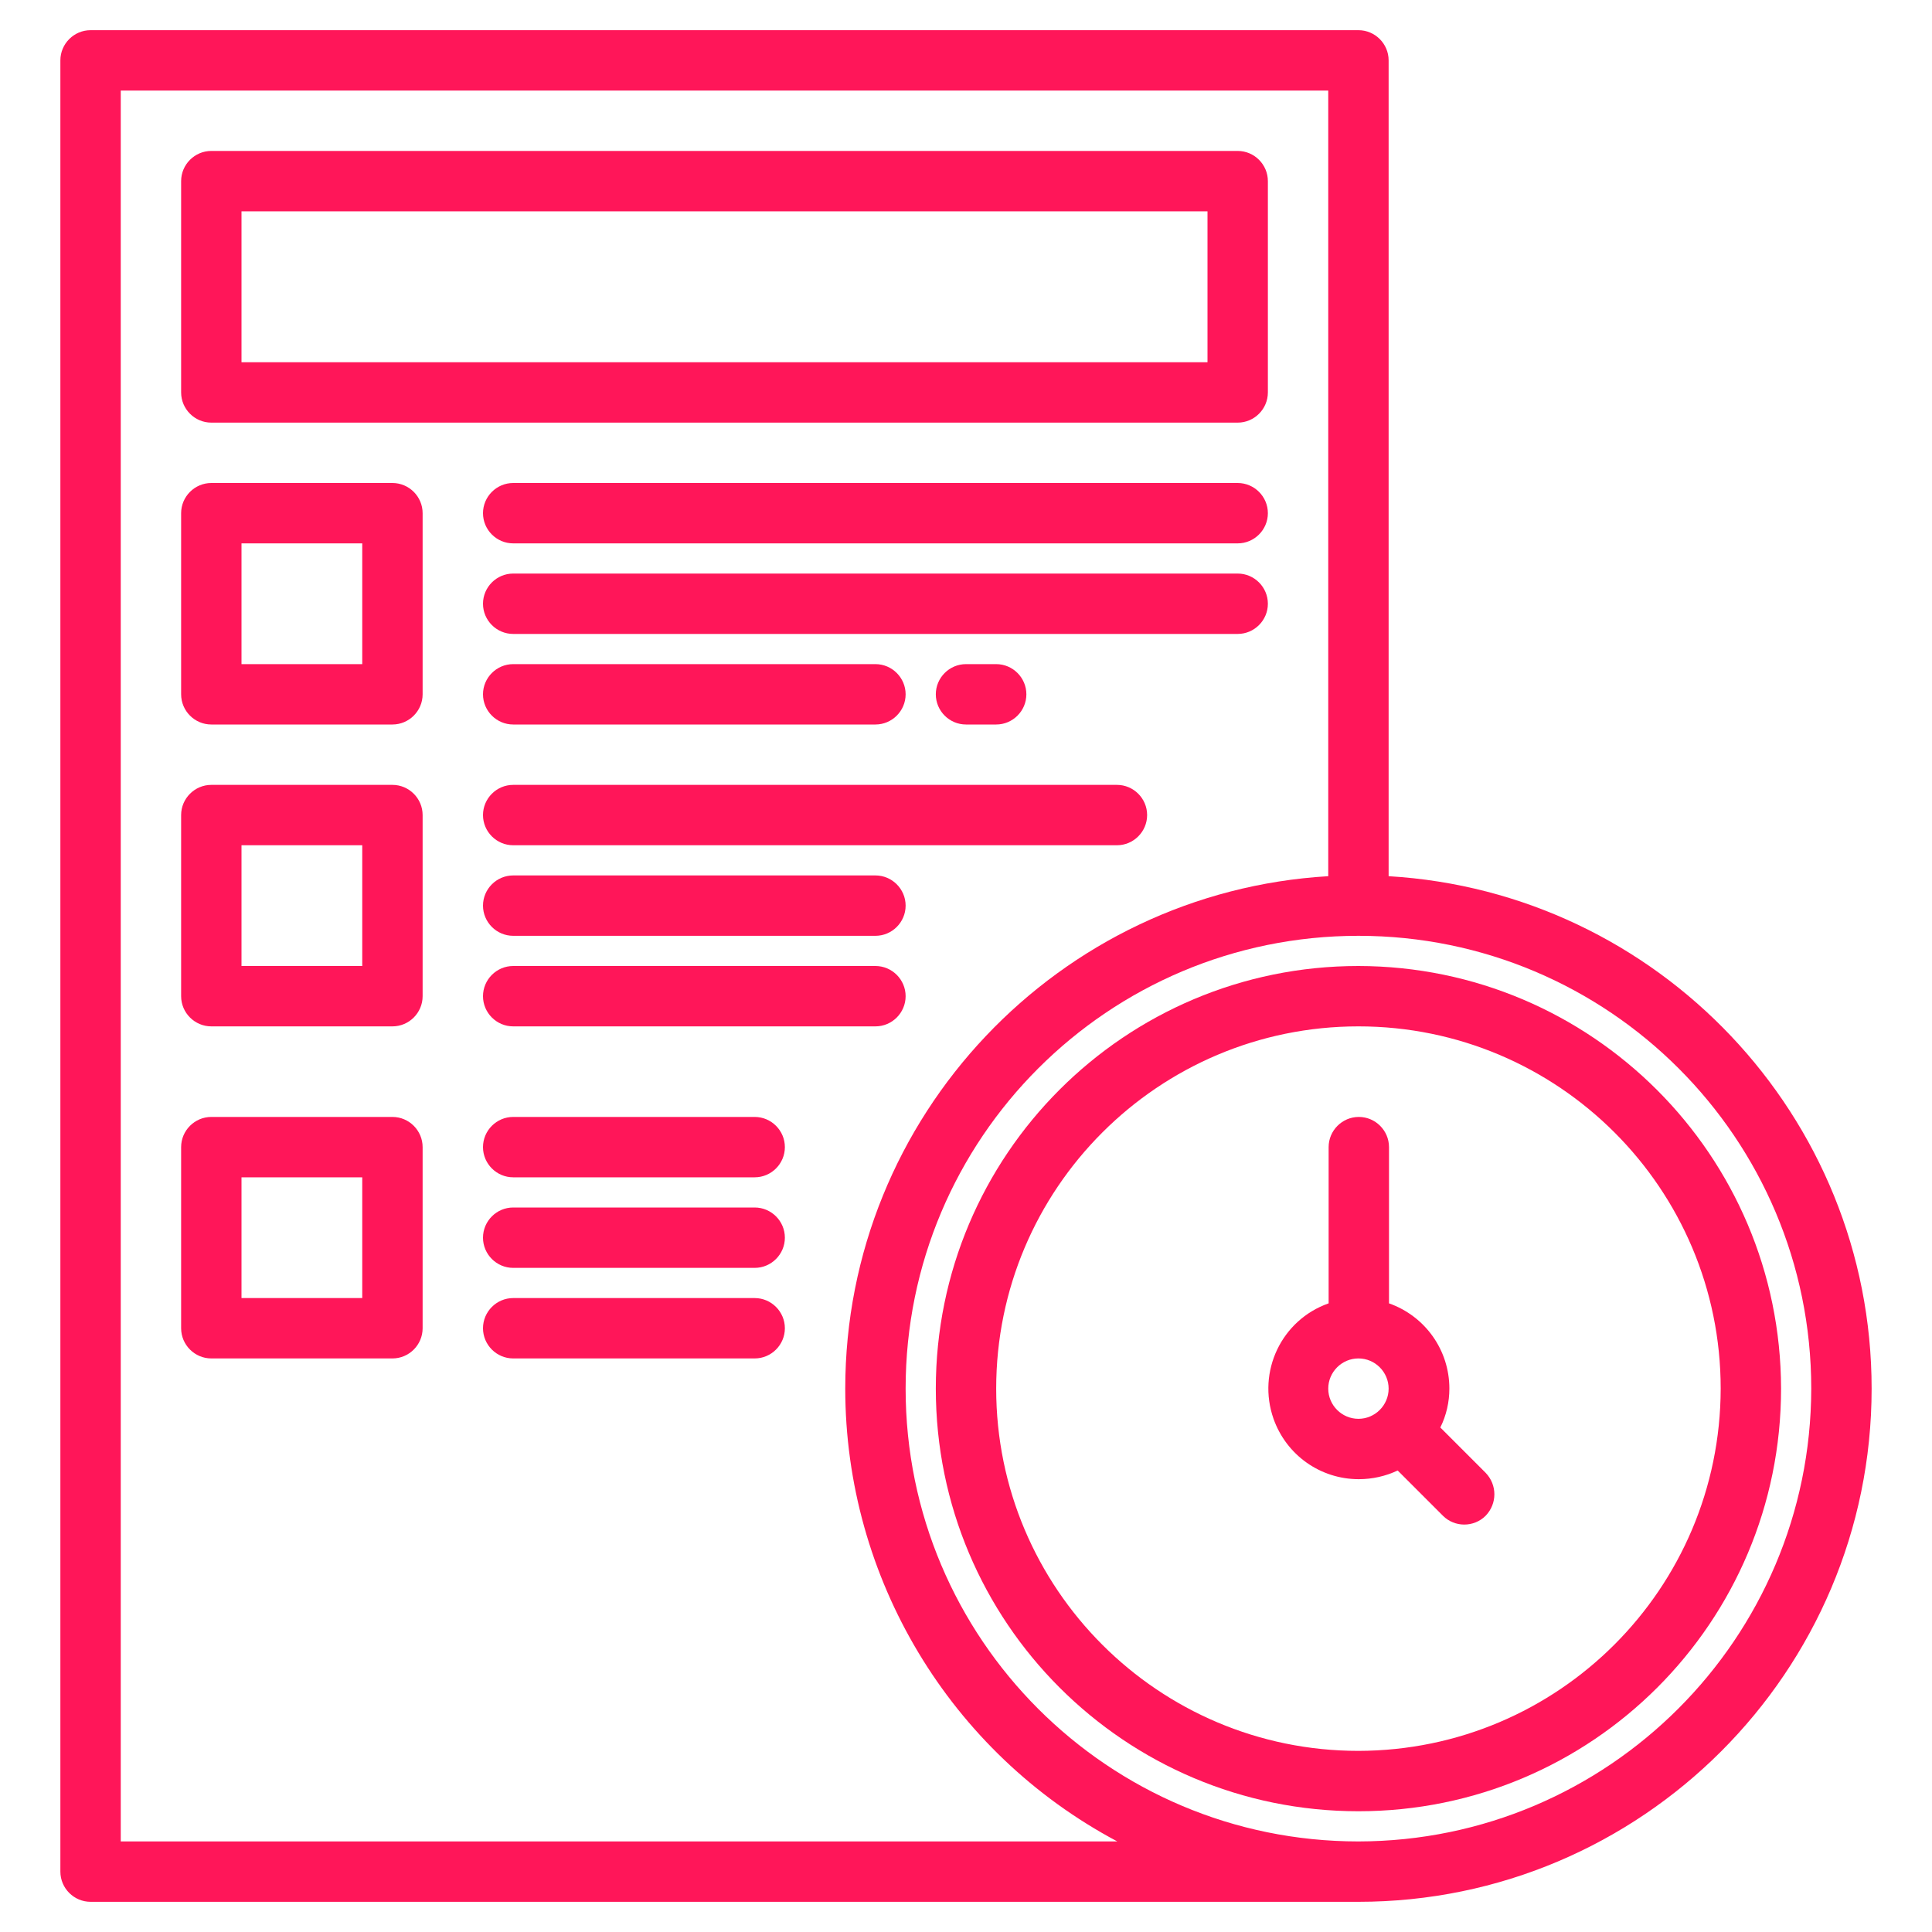
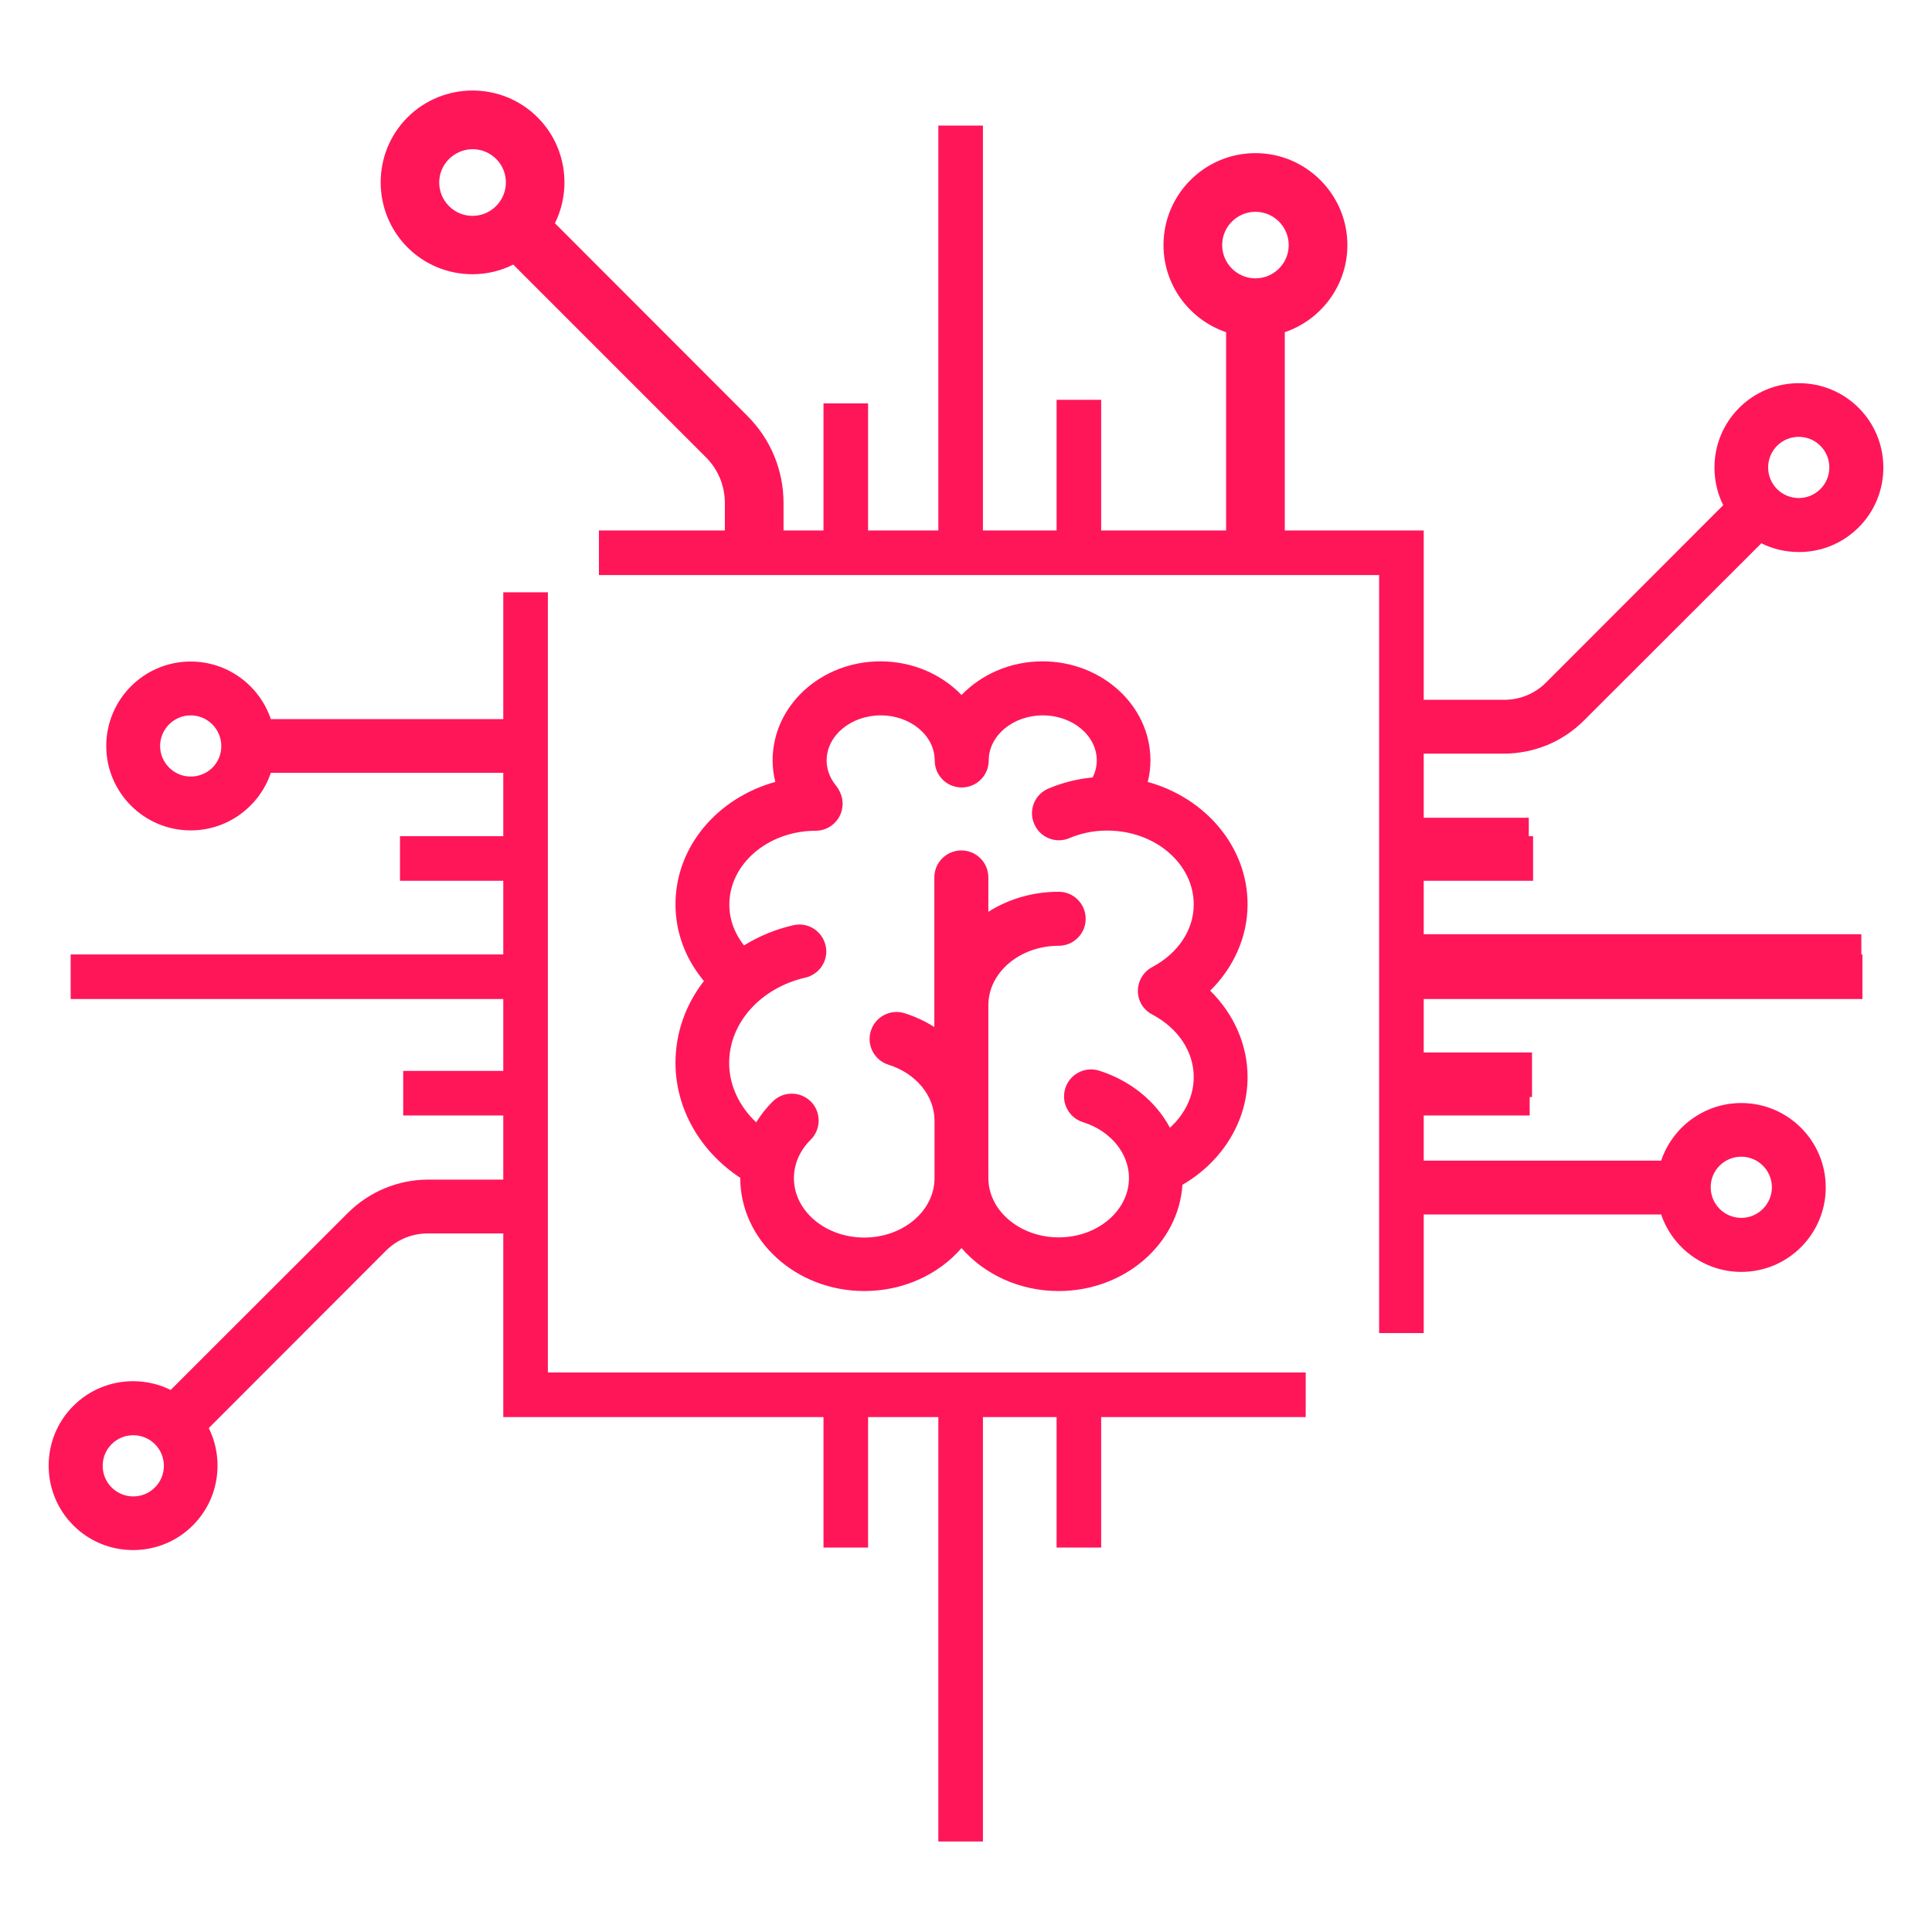
- <svg xmlns="http://www.w3.org/2000/svg" version="1.1" id="Layer_1" x="0px" y="0px" viewBox="-243 245 512 512" style="enable-background:new -243 245 512 512;" xml:space="preserve">
+ <svg xmlns="http://www.w3.org/2000/svg" version="1.1" id="Layer_1" x="0px" y="0px" viewBox="0 0 1080 1080" style="enable-background:new 0 0 1080 1080;" xml:space="preserve">
  <style type="text/css">
	.st0{fill:#FF1659;}
+ 	.st1{fill:none;stroke:#FF1659;stroke-width:24.923;stroke-miterlimit:10;}
+ 	.st2{fill:none;stroke:#FF1659;stroke-width:4;stroke-miterlimit:10;}
+ 	.st3{fill:none;stroke:#FF1659;stroke-width:20;stroke-miterlimit:10;}
</style>
  <g>
-     <path class="st0" d="M125,477.2V261c0-4.4-3.6-8-8-8h-336c-4.4,0-8,3.6-8,8v480c0,4.4,3.6,8,8,8h336c75,0,136-61,136-136   C253,540.7,196.3,481.4,125,477.2z M-211,733V269h320v208.2C37.7,481.4-19,540.7-19,613c0,50.2,27.7,96.4,72.1,120H-211z M117,733   C50.7,733-3,679.3-3,613s53.7-120,120-120s120,53.7,120,120C236.9,679.2,183.2,732.9,117,733z" />
-     <path class="st0" d="M117,501C55.1,501,5,551.1,5,613s50.1,112,112,112s112-50.1,112-112C228.9,551.2,178.8,501.1,117,501z    M117,709c-53,0-96-43-96-96s43-96,96-96s96,43,96,96C212.9,666,170,708.9,117,709z" />
-     <path class="st0" d="M150.7,635.3l-12-12c1.6-3.2,2.4-6.8,2.4-10.3c0-10.2-6.4-19.2-16-22.6V549c0-4.4-3.6-8-8-8s-8,3.6-8,8v41.4   c-12.5,4.4-19,18.1-14.6,30.6c3.4,9.6,12.4,16,22.6,16c3.6,0,7.1-0.8,10.3-2.3l12,12c3.1,3.1,8.2,3.1,11.3,0   C153.8,643.5,153.8,638.5,150.7,635.3z M117,621c-4.4,0-8-3.6-8-8s3.6-8,8-8c4.4,0,8,3.6,8,8S121.4,621,117,621z" />
-     <path class="st0" d="M-187,357H85c4.4,0,8-3.6,8-8v-56c0-4.4-3.6-8-8-8h-272c-4.4,0-8,3.6-8,8v56C-195,353.4-191.4,357-187,357z    M-179,301H77v40h-256V301z" />
-     <path class="st0" d="M-139,373h-48c-4.4,0-8,3.6-8,8v48c0,4.4,3.6,8,8,8h48c4.4,0,8-3.6,8-8v-48C-131,376.6-134.6,373-139,373z    M-147,421h-32v-32h32V421z" />
-     <path class="st0" d="M85,373h-192c-4.4,0-8,3.6-8,8s3.6,8,8,8H85c4.4,0,8-3.6,8-8S89.4,373,85,373z" />
-     <path class="st0" d="M85,397h-192c-4.4,0-8,3.6-8,8s3.6,8,8,8H85c4.4,0,8-3.6,8-8S89.4,397,85,397z" />
-     <path class="st0" d="M-107,437h96c4.4,0,8-3.6,8-8s-3.6-8-8-8h-96c-4.4,0-8,3.6-8,8S-111.4,437-107,437z" />
-     <path class="st0" d="M-139,453h-48c-4.4,0-8,3.6-8,8v48c0,4.4,3.6,8,8,8h48c4.4,0,8-3.6,8-8v-48C-131,456.6-134.6,453-139,453z    M-147,501h-32v-32h32V501z" />
-     <path class="st0" d="M53,453h-160c-4.4,0-8,3.6-8,8s3.6,8,8,8H53c4.4,0,8-3.6,8-8S57.4,453,53,453z" />
-     <path class="st0" d="M-11,477h-96c-4.4,0-8,3.6-8,8s3.6,8,8,8h96c4.4,0,8-3.6,8-8S-6.6,477-11,477z" />
-     <path class="st0" d="M-11,501h-96c-4.4,0-8,3.6-8,8c0,4.4,3.6,8,8,8h96c4.4,0,8-3.6,8-8S-6.6,501-11,501z" />
-     <path class="st0" d="M-139,541h-48c-4.4,0-8,3.6-8,8v48c0,4.4,3.6,8,8,8h48c4.4,0,8-3.6,8-8v-48C-131,544.6-134.6,541-139,541z    M-147,589h-32v-32h32V589z" />
-     <path class="st0" d="M-43,541h-64c-4.4,0-8,3.6-8,8s3.6,8,8,8h64c4.4,0,8-3.6,8-8S-38.6,541-43,541z" />
-     <path class="st0" d="M-43,565h-64c-4.4,0-8,3.6-8,8s3.6,8,8,8h64c4.4,0,8-3.6,8-8S-38.6,565-43,565z" />
-     <path class="st0" d="M-43,589h-64c-4.4,0-8,3.6-8,8s3.6,8,8,8h64c4.4,0,8-3.6,8-8S-38.6,589-43,589z" />
-     <path class="st0" d="M21,437c4.4,0,8-3.6,8-8s-3.6-8-8-8h-8c-4.4,0-8,3.6-8,8s3.6,8,8,8H21z" />
+     <g>
+       <g>
+         <path class="st0" d="M885.5,402.7l99.1-99c6.4,3.2,13.6,4.9,21,4.9c12.6,0,24.5-4.9,33.4-13.8c8.9-8.9,13.8-20.8,13.8-33.4     c0-12.6-4.9-24.5-13.8-33.4c-8.9-8.9-20.8-13.8-33.4-13.8c-12.6,0-24.5,4.9-33.4,13.8c-8.9,8.9-13.8,20.8-13.8,33.4     c0,7.4,1.7,14.6,4.9,21l-99,99.1c-6.3,6.3-14.6,9.7-23.5,9.7h-45.1v30.1h45.1C857.6,421.2,873.5,414.7,885.5,402.7z M993.4,249.2     c3.2-3.2,7.5-5,12.1-5c4.6,0,8.9,1.8,12.1,5c3.2,3.2,5,7.5,5,12.1c0,4.6-1.8,8.9-5,12.1c-3.2,3.2-7.5,5-12.1,5     c-4.6,0-8.9-1.8-12.1-5s-5-7.5-5-12.1C988.4,256.7,990.2,252.4,993.4,249.2z M973.4,711c26.1,0,47.2-21.2,47.2-47.2     c0-26.1-21.2-47.2-47.2-47.2c-20.8,0-38.5,13.5-44.8,32.2h-133v30.1h133C934.9,697.5,952.6,711,973.4,711z M973.4,646.6     c9.4,0,17.1,7.7,17.1,17.1c0,9.4-7.7,17.1-17.1,17.1c-9.5,0-17.1-7.7-17.1-17.1C956.2,654.3,963.9,646.6,973.4,646.6z" />
+       </g>
+     </g>
+     <line class="st1" x1="779" y1="534.7" x2="1040.5" y2="534.7" />
+     <line class="st1" x1="783.8" y1="600.8" x2="856.4" y2="600.8" />
+     <line class="st1" x1="793.2" y1="469.6" x2="854.6" y2="469.6" />
+     <g>
+       <g>
+         <path class="st0" d="M194.5,678l-99.1,99c-6.4-3.2-13.6-4.9-21-4.9c-12.6,0-24.5,4.9-33.4,13.8c-8.9,8.9-13.8,20.8-13.8,33.4     c0,12.6,4.9,24.5,13.8,33.4c8.9,8.9,20.8,13.8,33.4,13.8c12.6,0,24.5-4.9,33.4-13.8c8.9-8.9,13.8-20.8,13.8-33.4     c0-7.4-1.7-14.6-4.9-21l99-99.1c6.3-6.3,14.6-9.7,23.5-9.7h45.1v-30.1h-45.1C222.4,659.5,206.5,666.1,194.5,678z M86.6,831.5     c-3.2,3.2-7.5,5-12.1,5c-4.6,0-8.9-1.8-12.1-5c-3.2-3.2-5-7.5-5-12.1c0-4.6,1.8-8.9,5-12.1c3.2-3.2,7.5-5,12.1-5     c4.6,0,8.9,1.8,12.1,5c3.2,3.2,5,7.5,5,12.1C91.6,824,89.8,828.3,86.6,831.5z M106.6,369.8c-26.1,0-47.2,21.2-47.2,47.2     c0,26.1,21.2,47.2,47.2,47.2c20.8,0,38.5-13.5,44.8-32.2h133V402h-133C145.1,383.3,127.4,369.8,106.6,369.8z M106.6,434.1     c-9.4,0-17.1-7.7-17.1-17.1c0-9.4,7.7-17.1,17.1-17.1c9.4,0,17.1,7.7,17.1,17.1C123.8,426.5,116.1,434.1,106.6,434.1z" />
+       </g>
+     </g>
+     <g>
+       <g>
+         <path class="st0" d="M697.4,505.5c0-32.2-23.6-59.5-55.8-68.4c1-3.9,1.5-8,1.5-12.1c0-30.5-27.1-55.3-60.3-55.3     c-18,0-34.2,7.3-45.3,18.8c-11.1-11.5-27.3-18.8-45.3-18.8c-33.3,0-60.3,24.8-60.3,55.3c0,4.1,0.5,8.2,1.5,12.1     c-32.2,8.9-55.8,36.1-55.8,68.4c0,15.7,5.6,30.6,15.9,42.9c-10.1,13-15.9,28.8-15.9,45.7c0,25.6,13.7,49.5,36.2,64.3c0,0,0,0,0,0     c0,34.9,31.1,63.3,69.4,63.3c22,0,41.6-9.4,54.3-24c12.7,14.6,32.3,24,54.3,24c36.8,0,67-26.3,69.2-59.4     c22.4-13,36.4-35.7,36.4-60.2c0-18.1-7.7-35.3-20.9-48.3C689.7,540.8,697.4,523.6,697.4,505.5z M644.1,567.1     c14.5,7.7,23.2,20.7,23.2,35c0,10.6-4.9,20.7-13.3,28.3c-7.9-14.7-21.9-26.3-39.6-31.9c-7.9-2.5-16.4,1.9-18.9,9.9     c-2.5,7.9,1.9,16.4,9.9,18.9c15.4,4.8,25.7,17.4,25.7,31.2c0,18.3-17.6,33.2-39.3,33.2c-21.6,0-39.3-14.9-39.3-33.2v-96.6     c0-18.3,17.6-33.2,39.3-33.2c8.3,0,15.1-6.7,15.1-15.1c0-8.3-6.7-15.1-15.1-15.1c-14.6,0-28.1,4.1-39.3,11.2v-19.2     c0-8.3-6.7-15.1-15.1-15.1c-8.3,0-15.1,6.7-15.1,15.1v83.6c-5.1-3.2-10.6-5.8-16.6-7.7c-7.9-2.5-16.4,1.9-18.9,9.9     c-2.5,7.9,1.9,16.4,9.9,18.9c15.4,4.8,25.7,17.4,25.7,31.2v32.2c0,18.3-17.6,33.2-39.3,33.2c-21.7,0-39.3-14.9-39.3-33.2     c0-7.9,3.3-15.5,9.4-21.5c5.9-5.9,5.9-15.4,0.1-21.3c-5.9-5.9-15.4-5.9-21.3-0.1c-3.6,3.6-6.7,7.5-9.3,11.7     c-9.5-9-15.1-20.8-15.1-33.2c0-22.3,17.5-41.9,42.6-47.7c8.1-1.9,13.2-9.9,11.3-18c-1.9-8.1-9.9-13.2-18-11.3     c-10.1,2.3-19.4,6.2-27.6,11.3c-5.3-6.7-8.2-14.6-8.2-22.8c0-22.7,21.5-41.1,47.9-41.3c0.1,0,0.3,0,0.4,0c3.4,0,6.9-1.2,9.7-3.6     c5.8-4.9,6.9-13.2,3.1-19.4c-0.1-0.2-0.2-0.4-0.3-0.6c-0.1-0.1-0.1-0.2-0.2-0.3c-0.2-0.3-0.5-0.6-0.7-1c0,0,0,0,0,0     c-2.5-3-5.5-7.9-5.5-14.4c0-13.9,13.6-25.2,30.2-25.2c16.7,0,30.2,11.3,30.2,25.2c0,8.3,6.7,15.1,15.1,15.1     c8.3,0,15.1-6.7,15.1-15.1c0-13.9,13.6-25.2,30.2-25.2c16.7,0,30.2,11.3,30.2,25.2c0,3.7-1,6.9-2.3,9.5     c-8.6,0.8-16.9,2.9-24.7,6.2c-7.7,3.2-11.3,12.1-8,19.7c3.2,7.7,12.1,11.3,19.7,8c6.5-2.7,13.5-4.2,20.8-4.2c0.1,0,0.3,0,0.4,0     c0.1,0,0.3,0,0.4,0c26.5,0.2,47.9,18.6,47.9,41.3c0,14.2-8.7,27.3-23.2,35c-4.9,2.6-8,7.7-8,13.3     C636,559.4,639.1,564.5,644.1,567.1z" />
+       </g>
+     </g>
+     <polyline class="st1" points="334.8,309 783.4,309 783.4,745.2  " />
+     <polyline class="st1" points="293.8,331.1 293.8,779.7 729.9,779.7  " />
+     <line class="st1" x1="301" y1="546" x2="39.5" y2="546" />
+     <line class="st1" x1="296.2" y1="479.9" x2="223.6" y2="479.9" />
+     <line class="st1" x1="286.8" y1="611.1" x2="225.4" y2="611.1" />
+     <line class="st1" x1="472.8" y1="776.3" x2="472.8" y2="865.1" />
+     <line class="st1" x1="603.1" y1="776.3" x2="603.1" y2="865.1" />
+     <line class="st1" x1="537" y1="787.7" x2="537" y2="1029.4" />
+     <line class="st1" x1="472.8" y1="314.2" x2="472.8" y2="225.5" />
+     <line class="st1" x1="603.1" y1="312.2" x2="603.1" y2="223.5" />
+     <line class="st1" x1="537" y1="311.9" x2="537" y2="70.2" />
+     <line class="st1" x1="779.6" y1="546" x2="1041.1" y2="546" />
+     <line class="st1" x1="784.3" y1="479.9" x2="857" y2="479.9" />
+     <line class="st1" x1="793.8" y1="611.1" x2="855.1" y2="611.1" />
+     <g>
+       <g>
+         <path class="st0" d="M701.8,85.6c-28.3,0-51.4,23-51.4,51.4c0,22.6,14.7,41.8,35,48.7v126.4h32.8V185.7c20.3-6.9,35-26.1,35-48.7     C753.2,108.7,730.1,85.6,701.8,85.6z M701.8,155.6c-10.3,0-18.6-8.4-18.6-18.6c0-10.3,8.4-18.6,18.6-18.6     c10.3,0,18.6,8.4,18.6,18.6C720.4,147.3,712,155.6,701.8,155.6z M310.2,124.8c9.5-19.2,6.3-43.2-9.7-59.2c-20-20-52.6-20-72.7,0     c-20,20-20,52.6,0,72.7c10,10,23.2,15,36.3,15c7.8,0,15.7-1.8,22.8-5.4l107.7,107.7c6.8,6.8,10.6,15.9,10.6,25.6v30.8h32.8v-30.8     c0-18.4-7.2-35.7-20.2-48.7L310.2,124.8z M277.3,115.2c-7.3,7.3-19.1,7.3-26.3,0c-7.3-7.3-7.3-19.1,0-26.3     c3.6-3.6,8.4-5.5,13.2-5.5c4.8,0,9.5,1.8,13.2,5.5C284.6,96.1,284.6,107.9,277.3,115.2z" />
+       </g>
+     </g>
  </g>
</svg>
